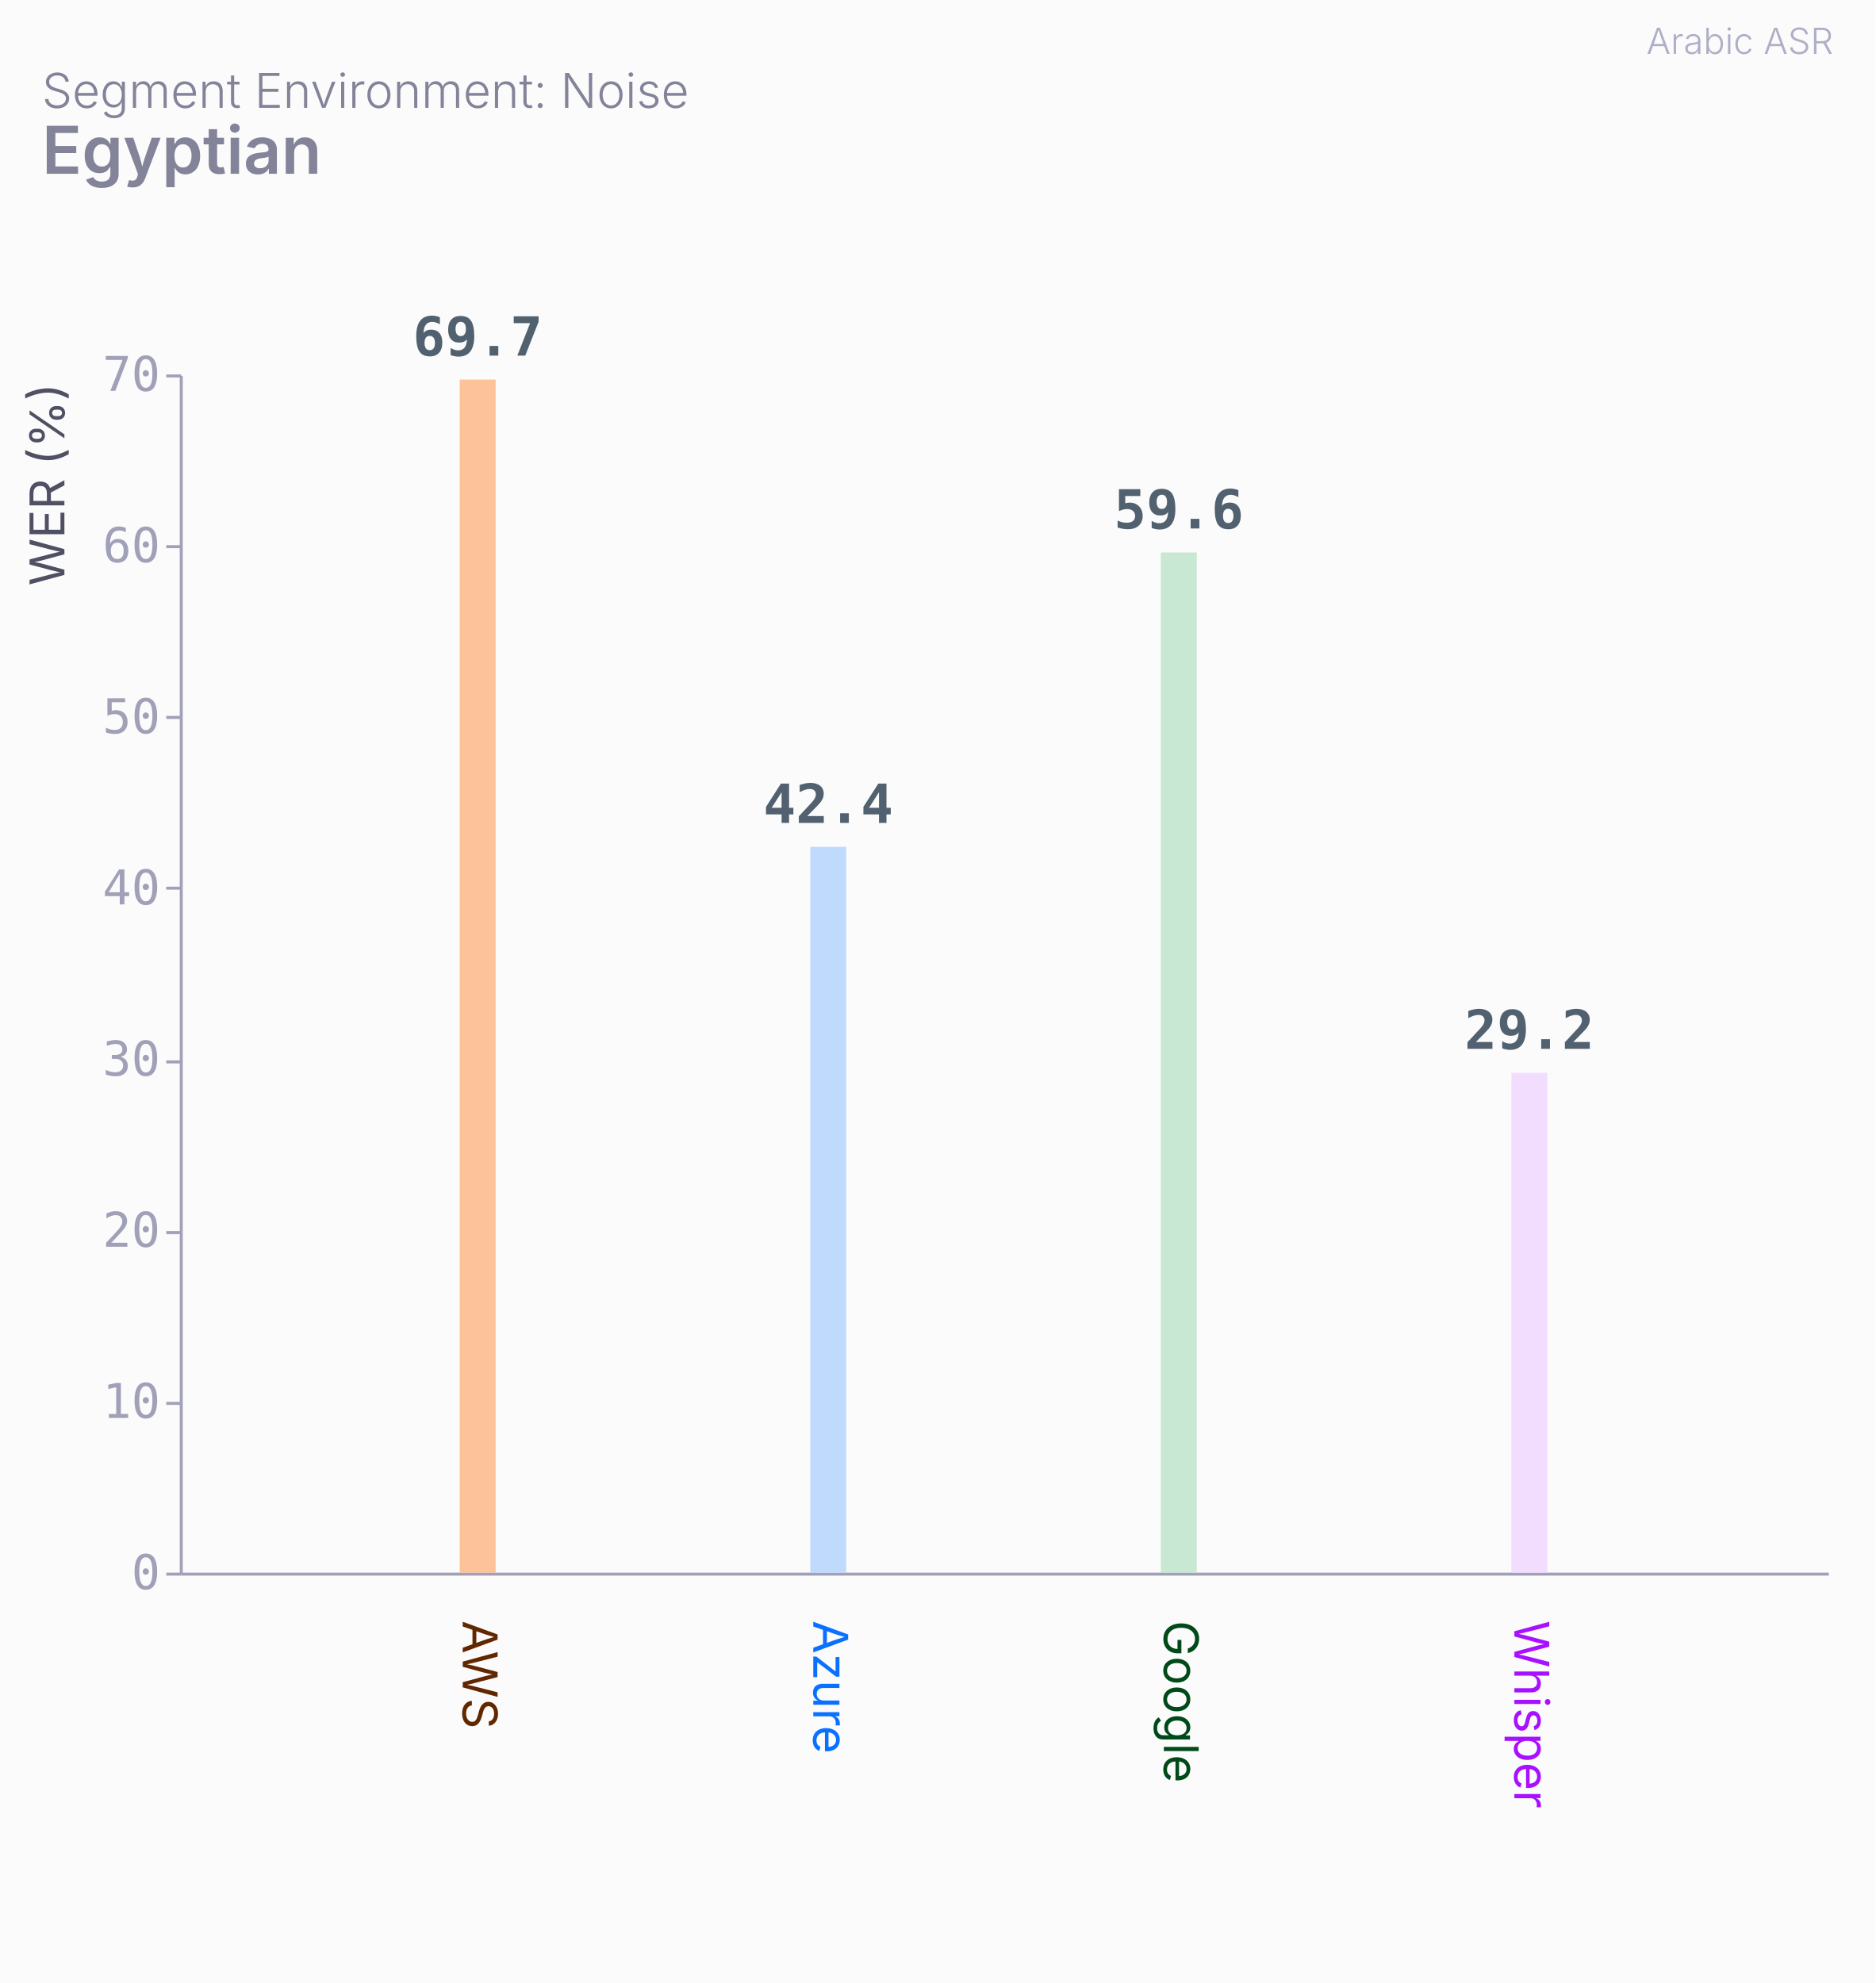
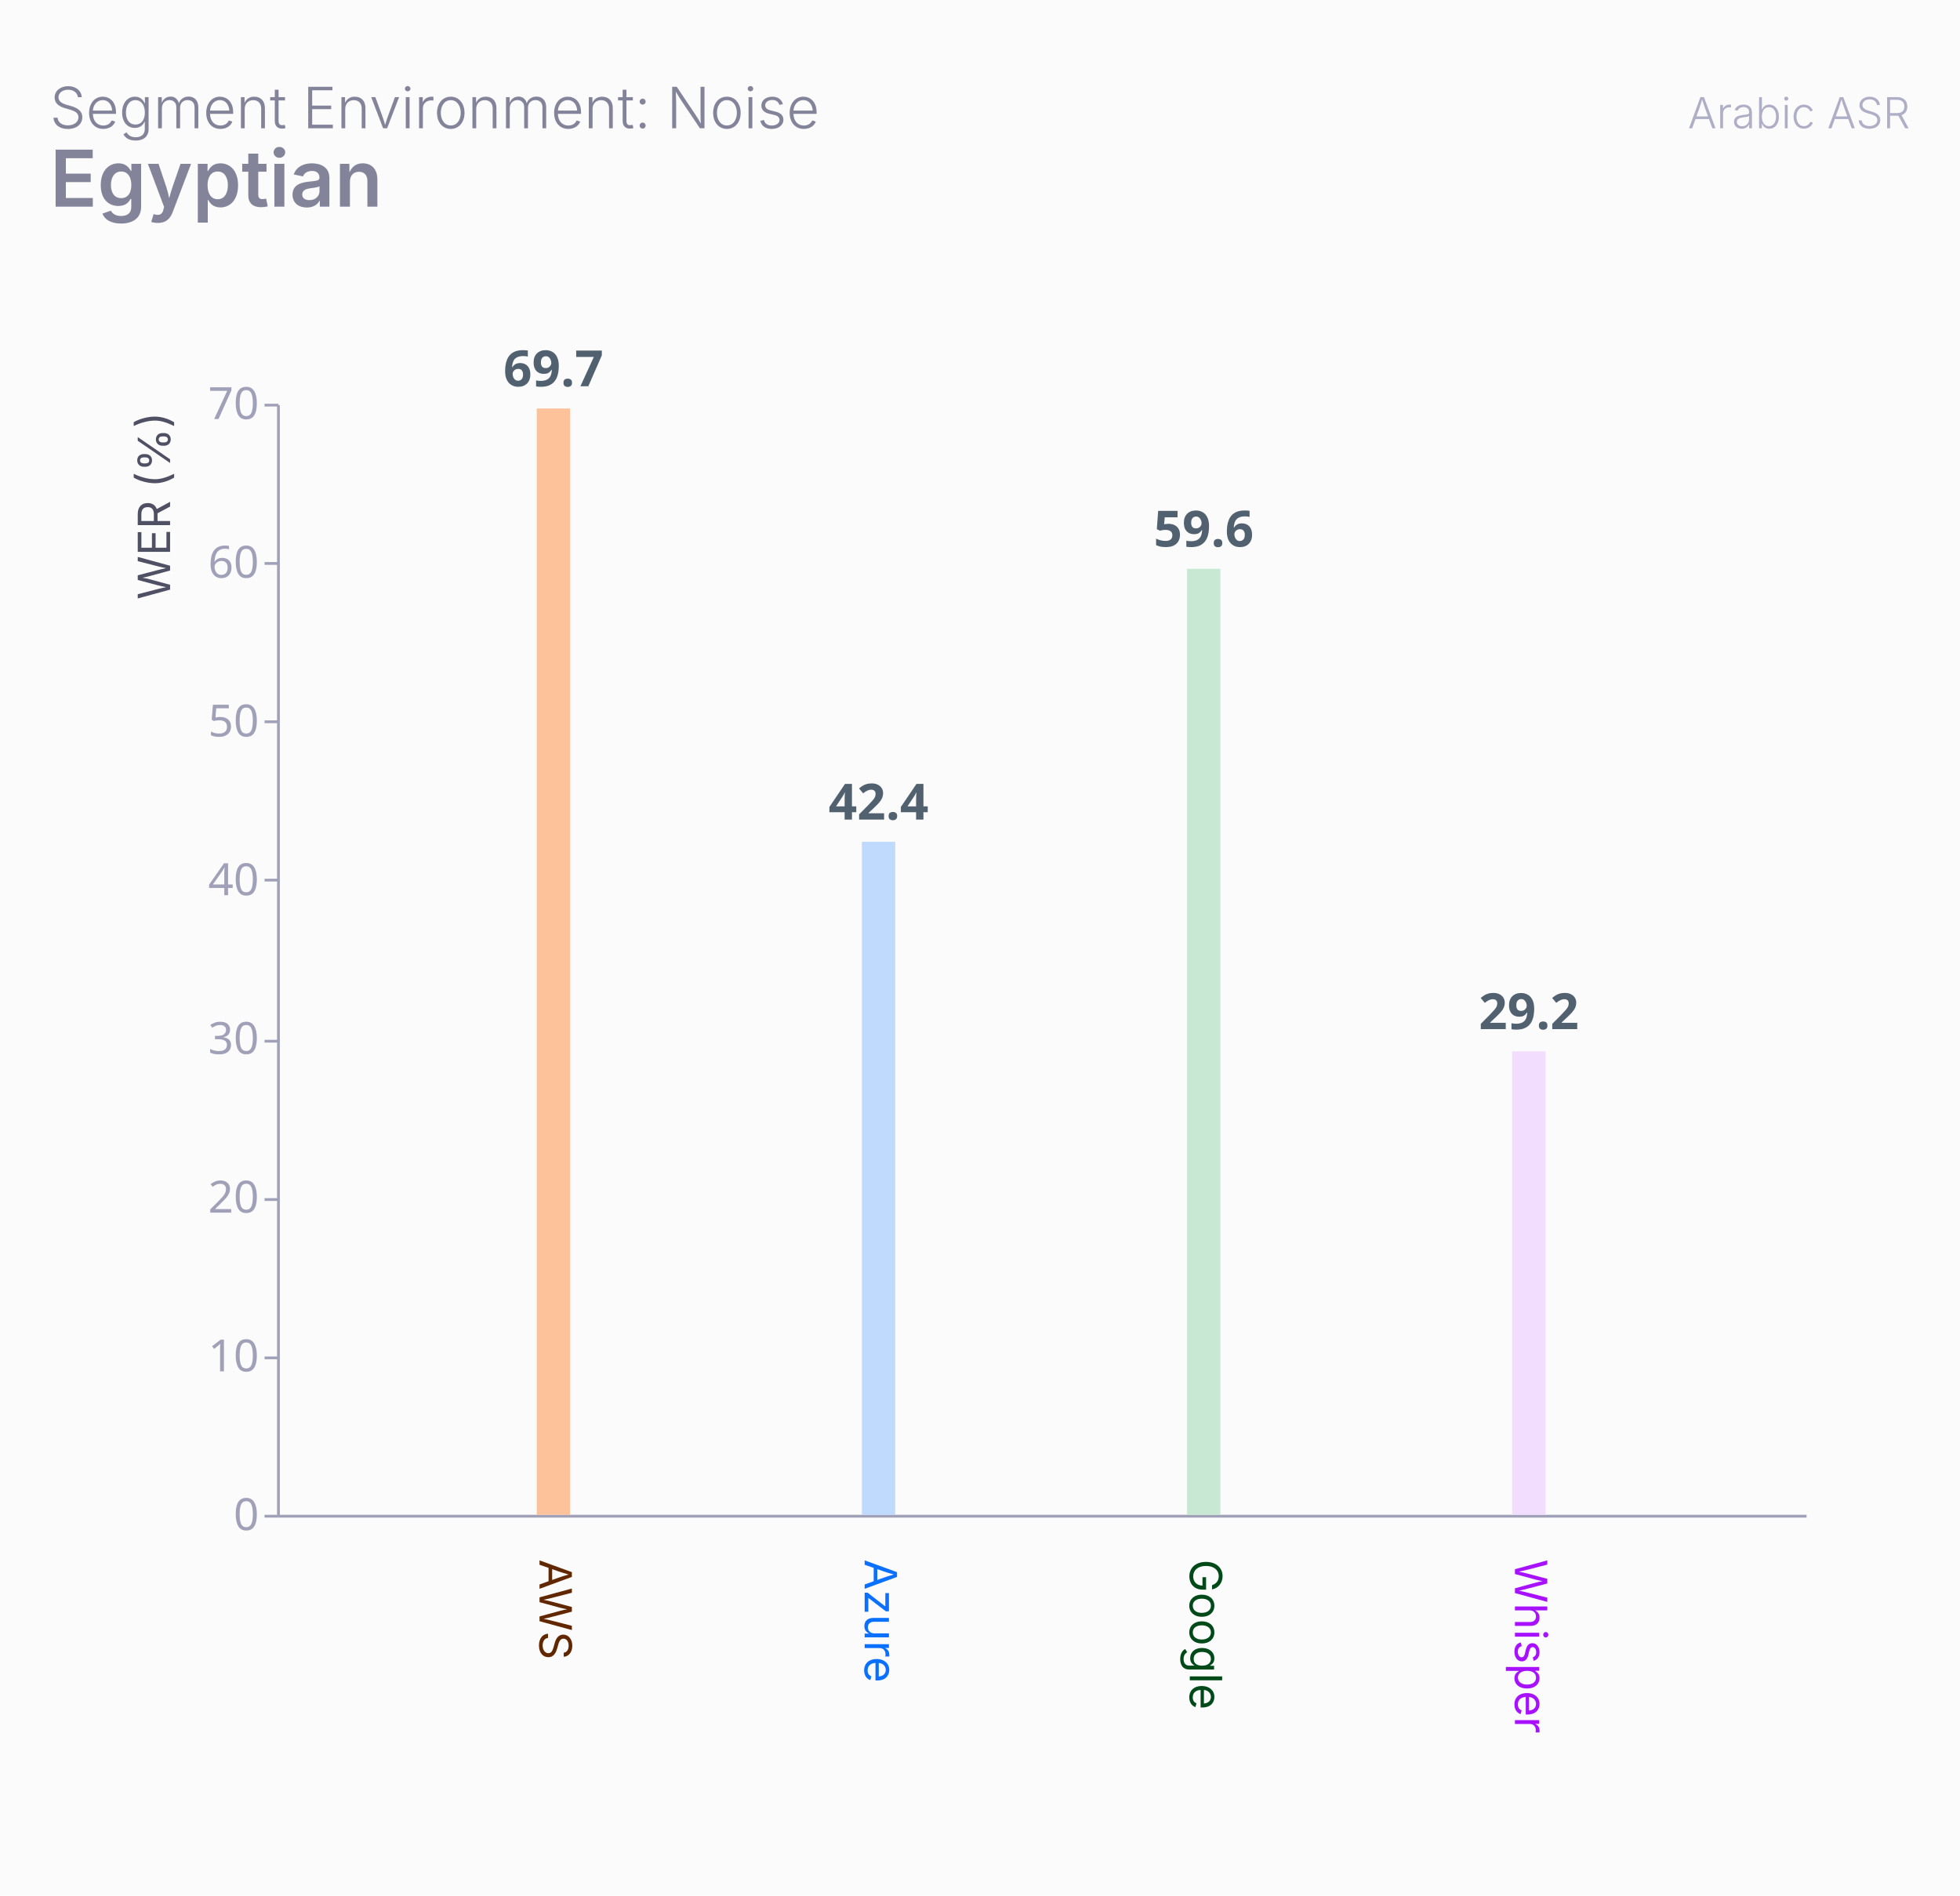
- <svg xmlns="http://www.w3.org/2000/svg" width="626" height="662">
-   <rect width="626" height="662" fill="#FBFBFB" />
-   <text x="612" y="18" text-anchor="end" font-family="Inter, system-ui, sans-serif" font-size="12" font-weight="300" fill="#aeaec6">Arabic ASR</text>
+ <svg xmlns="http://www.w3.org/2000/svg" width="550" height="532">
+   <rect width="550" height="532" fill="#FBFBFB" />
+   <text x="536" y="36" text-anchor="end" font-family="Inter, system-ui, sans-serif" font-size="12" font-weight="300" fill="#aeaec6">Arabic ASR</text>
  <text x="14" y="36" font-family="Inter, system-ui, sans-serif" font-size="16" font-weight="300" fill="#83839a">Segment Environment: Noise</text>
  <text x="14" y="58" font-family="Inter, system-ui, sans-serif" font-size="22" font-weight="600" fill="#83839a">Egyptian</text>
-   <svg y="72" version="1.1" class="marks" width="626" height="590" viewBox="0 0 626 590">
+   <svg y="72" version="1.1" class="marks" width="550" height="460" viewBox="0 0 626 590">
    <g fill="none" stroke-miterlimit="10" transform="translate(60,53)">
      <g class="mark-group role-frame root" role="graphics-object" aria-roledescription="group mark container">
        <g transform="translate(0,0)">
          <path class="background" aria-hidden="true" d="M0,0h550v400h-550Z" />
          <g>
            <g class="mark-group role-axis" aria-hidden="true">
              <g transform="translate(0.5,0.5)">
                <path class="background" aria-hidden="true" d="M0,0h0v0h0Z" pointer-events="none" />
                <g>
                  <g class="mark-rule role-axis-grid" pointer-events="none">
                    <line transform="translate(0,400)" x2="550" y2="0" stroke="rgba(255,255,255,0.07)" stroke-width="1" opacity="1" />
                    <line transform="translate(0,343)" x2="550" y2="0" stroke="rgba(255,255,255,0.07)" stroke-width="1" opacity="1" />
                    <line transform="translate(0,286)" x2="550" y2="0" stroke="rgba(255,255,255,0.07)" stroke-width="1" opacity="1" />
                    <line transform="translate(0,229)" x2="550" y2="0" stroke="rgba(255,255,255,0.07)" stroke-width="1" opacity="1" />
                    <line transform="translate(0,171)" x2="550" y2="0" stroke="rgba(255,255,255,0.07)" stroke-width="1" opacity="1" />
                    <line transform="translate(0,114)" x2="550" y2="0" stroke="rgba(255,255,255,0.07)" stroke-width="1" opacity="1" />
                    <line transform="translate(0,57)" x2="550" y2="0" stroke="rgba(255,255,255,0.07)" stroke-width="1" opacity="1" />
                    <line transform="translate(0,0)" x2="550" y2="0" stroke="rgba(255,255,255,0.07)" stroke-width="1" opacity="1" />
                  </g>
                </g>
                <path class="foreground" aria-hidden="true" d="" pointer-events="none" display="none" />
              </g>
            </g>
            <g class="mark-group role-axis" role="graphics-symbol" aria-roledescription="axis" aria-label="X-axis for a discrete scale with 4 values: AWS, Azure, Google, Whisper">
              <g transform="translate(0.5,400.5)">
                <path class="background" aria-hidden="true" d="M0,0h0v0h0Z" pointer-events="none" />
                <g>
                  <g class="mark-rule role-axis-domain" pointer-events="none">
                    <line transform="translate(0,0)" x2="550" y2="0" stroke="#a0a0b8" stroke-width="1" opacity="1" />
                  </g>
                </g>
                <path class="foreground" aria-hidden="true" d="" pointer-events="none" display="none" />
              </g>
            </g>
            <g class="mark-group role-axis" role="graphics-symbol" aria-roledescription="axis" aria-label="Y-axis titled 'WER (%)' for a linear scale with values from 0 to 70">
              <g transform="translate(0.5,0.5)">
                <path class="background" aria-hidden="true" d="M0,0h0v0h0Z" pointer-events="none" />
                <g>
                  <g class="mark-rule role-axis-tick" pointer-events="none">
                    <line transform="translate(0,400)" x2="-5" y2="0" stroke="#a0a0b8" stroke-width="1" opacity="1" />
                    <line transform="translate(0,343)" x2="-5" y2="0" stroke="#a0a0b8" stroke-width="1" opacity="1" />
                    <line transform="translate(0,286)" x2="-5" y2="0" stroke="#a0a0b8" stroke-width="1" opacity="1" />
                    <line transform="translate(0,229)" x2="-5" y2="0" stroke="#a0a0b8" stroke-width="1" opacity="1" />
                    <line transform="translate(0,171)" x2="-5" y2="0" stroke="#a0a0b8" stroke-width="1" opacity="1" />
                    <line transform="translate(0,114)" x2="-5" y2="0" stroke="#a0a0b8" stroke-width="1" opacity="1" />
                    <line transform="translate(0,57)" x2="-5" y2="0" stroke="#a0a0b8" stroke-width="1" opacity="1" />
                    <line transform="translate(0,0)" x2="-5" y2="0" stroke="#a0a0b8" stroke-width="1" opacity="1" />
                  </g>
                  <g class="mark-text role-axis-label" pointer-events="none">
-                     <text text-anchor="end" transform="translate(-7,405)" font-family="&quot;JetBrains Mono&quot;, monospace" font-size="16px" font-weight="400" fill="#a0a0b8" opacity="1">0</text>
-                     <text text-anchor="end" transform="translate(-7,347.8571)" font-family="&quot;JetBrains Mono&quot;, monospace" font-size="16px" font-weight="400" fill="#a0a0b8" opacity="1">10</text>
-                     <text text-anchor="end" transform="translate(-7,290.7143)" font-family="&quot;JetBrains Mono&quot;, monospace" font-size="16px" font-weight="400" fill="#a0a0b8" opacity="1">20</text>
-                     <text text-anchor="end" transform="translate(-7,233.5714)" font-family="&quot;JetBrains Mono&quot;, monospace" font-size="16px" font-weight="400" fill="#a0a0b8" opacity="1">30</text>
-                     <text text-anchor="end" transform="translate(-7,176.4286)" font-family="&quot;JetBrains Mono&quot;, monospace" font-size="16px" font-weight="400" fill="#a0a0b8" opacity="1">40</text>
-                     <text text-anchor="end" transform="translate(-7,119.2857)" font-family="&quot;JetBrains Mono&quot;, monospace" font-size="16px" font-weight="400" fill="#a0a0b8" opacity="1">50</text>
-                     <text text-anchor="end" transform="translate(-7,62.14286)" font-family="&quot;JetBrains Mono&quot;, monospace" font-size="16px" font-weight="400" fill="#a0a0b8" opacity="1">60</text>
-                     <text text-anchor="end" transform="translate(-7,5)" font-family="&quot;JetBrains Mono&quot;, monospace" font-size="16px" font-weight="400" fill="#a0a0b8" opacity="1">70</text>
+                     <text text-anchor="end" transform="translate(-7,405)" font-family="JetBrains Mono" font-size="16px" font-weight="400" fill="#a0a0b8" opacity="1">0</text>
+                     <text text-anchor="end" transform="translate(-7,347.8571)" font-family="JetBrains Mono" font-size="16px" font-weight="400" fill="#a0a0b8" opacity="1">10</text>
+                     <text text-anchor="end" transform="translate(-7,290.7143)" font-family="JetBrains Mono" font-size="16px" font-weight="400" fill="#a0a0b8" opacity="1">20</text>
+                     <text text-anchor="end" transform="translate(-7,233.5714)" font-family="JetBrains Mono" font-size="16px" font-weight="400" fill="#a0a0b8" opacity="1">30</text>
+                     <text text-anchor="end" transform="translate(-7,176.4286)" font-family="JetBrains Mono" font-size="16px" font-weight="400" fill="#a0a0b8" opacity="1">40</text>
+                     <text text-anchor="end" transform="translate(-7,119.2857)" font-family="JetBrains Mono" font-size="16px" font-weight="400" fill="#a0a0b8" opacity="1">50</text>
+                     <text text-anchor="end" transform="translate(-7,62.14286)" font-family="JetBrains Mono" font-size="16px" font-weight="400" fill="#a0a0b8" opacity="1">60</text>
+                     <text text-anchor="end" transform="translate(-7,5)" font-family="JetBrains Mono" font-size="16px" font-weight="400" fill="#a0a0b8" opacity="1">70</text>
                  </g>
                  <g class="mark-rule role-axis-domain" pointer-events="none">
                    <line transform="translate(0,400)" x2="0" y2="-400" stroke="#a0a0b8" stroke-width="1" opacity="1" />
                  </g>
                  <g class="mark-text role-axis-title" pointer-events="none">
                    <text text-anchor="start" transform="translate(-36,70) rotate(-90) translate(0,-3)" font-family="Inter, system-ui, sans-serif" font-size="16px" font-weight="400" fill="#505065" opacity="1">WER (%)</text>
                  </g>
                </g>
                <path class="foreground" aria-hidden="true" d="" pointer-events="none" display="none" />
              </g>
            </g>
            <g class="mark-rect role-mark layer_0_marks" role="graphics-object" aria-roledescription="rect mark container">
              <path aria-label="model: Google; wer: 59.6; barColor: rgba(189, 228, 202,0.82)" role="graphics-symbol" aria-roledescription="bar" d="M327.511,59.429h12v340.571h-12Z" fill="rgba(189, 228, 202,0.82)" stroke-width="0" />
              <path aria-label="model: AWS; wer: 69.7; barColor: rgba(255, 181, 133,0.82)" role="graphics-symbol" aria-roledescription="bar" d="M93.468,1.714h12v398.286h-12Z" fill="rgba(255, 181, 133,0.82)" stroke-width="0" />
              <path aria-label="model: Azure; wer: 42.4; barColor: rgba(179, 211, 255,0.82)" role="graphics-symbol" aria-roledescription="bar" d="M210.489,157.714h12v242.286h-12Z" fill="rgba(179, 211, 255,0.82)" stroke-width="0" />
              <path aria-label="model: Whisper; wer: 29.2; barColor: rgba(240, 215, 255,0.82)" role="graphics-symbol" aria-roledescription="bar" d="M444.532,233.143h12v166.857h-12Z" fill="rgba(240, 215, 255,0.82)" stroke-width="0" />
            </g>
            <g class="mark-text role-mark layer_1_marks" role="graphics-object" aria-roledescription="text mark container">
-               <text aria-label="model: Google; wer: 59.6" role="graphics-symbol" aria-roledescription="text mark" text-anchor="middle" transform="translate(333.5106,51.42857)" font-family="&quot;JetBrains Mono&quot;, monospace" font-size="18px" font-weight="600" fill="#52616F">59.6</text>
-               <text aria-label="model: AWS; wer: 69.7" role="graphics-symbol" aria-roledescription="text mark" text-anchor="middle" transform="translate(99.46809,-6.285714)" font-family="&quot;JetBrains Mono&quot;, monospace" font-size="18px" font-weight="600" fill="#52616F">69.7</text>
-               <text aria-label="model: Azure; wer: 42.4" role="graphics-symbol" aria-roledescription="text mark" text-anchor="middle" transform="translate(216.4894,149.7143)" font-family="&quot;JetBrains Mono&quot;, monospace" font-size="18px" font-weight="600" fill="#52616F">42.4</text>
-               <text aria-label="model: Whisper; wer: 29.2" role="graphics-symbol" aria-roledescription="text mark" text-anchor="middle" transform="translate(450.5319,225.1429)" font-family="&quot;JetBrains Mono&quot;, monospace" font-size="18px" font-weight="600" fill="#52616F">29.2</text>
+               <text aria-label="model: Google; wer: 59.6" role="graphics-symbol" aria-roledescription="text mark" text-anchor="middle" transform="translate(333.5106,51.42857)" font-family="JetBrains Mono" font-size="18px" font-weight="600" fill="#52616F">59.6</text>
+               <text aria-label="model: AWS; wer: 69.7" role="graphics-symbol" aria-roledescription="text mark" text-anchor="middle" transform="translate(99.46809,-6.285714)" font-family="JetBrains Mono" font-size="18px" font-weight="600" fill="#52616F">69.7</text>
+               <text aria-label="model: Azure; wer: 42.4" role="graphics-symbol" aria-roledescription="text mark" text-anchor="middle" transform="translate(216.4894,149.7143)" font-family="JetBrains Mono" font-size="18px" font-weight="600" fill="#52616F">42.4</text>
+               <text aria-label="model: Whisper; wer: 29.2" role="graphics-symbol" aria-roledescription="text mark" text-anchor="middle" transform="translate(450.5319,225.1429)" font-family="JetBrains Mono" font-size="18px" font-weight="600" fill="#52616F">29.2</text>
            </g>
            <g class="mark-text role-mark layer_2_marks" role="graphics-object" aria-roledescription="text mark container">
              <text aria-label="model: Google; labelColor: #004918" role="graphics-symbol" aria-roledescription="text mark" text-anchor="start" transform="translate(333.5106,400) rotate(90) translate(16,5)" font-family="Inter, system-ui, sans-serif" font-size="16px" font-weight="400" fill="#004918">Google</text>
              <text aria-label="model: AWS; labelColor: #612700" role="graphics-symbol" aria-roledescription="text mark" text-anchor="start" transform="translate(99.46809,400) rotate(90) translate(16,5)" font-family="Inter, system-ui, sans-serif" font-size="16px" font-weight="400" fill="#612700">AWS</text>
              <text aria-label="model: Azure; labelColor: #0a70ff" role="graphics-symbol" aria-roledescription="text mark" text-anchor="start" transform="translate(216.4894,400) rotate(90) translate(16,5)" font-family="Inter, system-ui, sans-serif" font-size="16px" font-weight="400" fill="#0a70ff">Azure</text>
              <text aria-label="model: Whisper; labelColor: #a811ff" role="graphics-symbol" aria-roledescription="text mark" text-anchor="start" transform="translate(450.5319,400) rotate(90) translate(16,5)" font-family="Inter, system-ui, sans-serif" font-size="16px" font-weight="400" fill="#a811ff">Whisper</text>
            </g>
          </g>
          <path class="foreground" aria-hidden="true" d="" display="none" />
        </g>
      </g>
    </g>
  </svg>
</svg>
